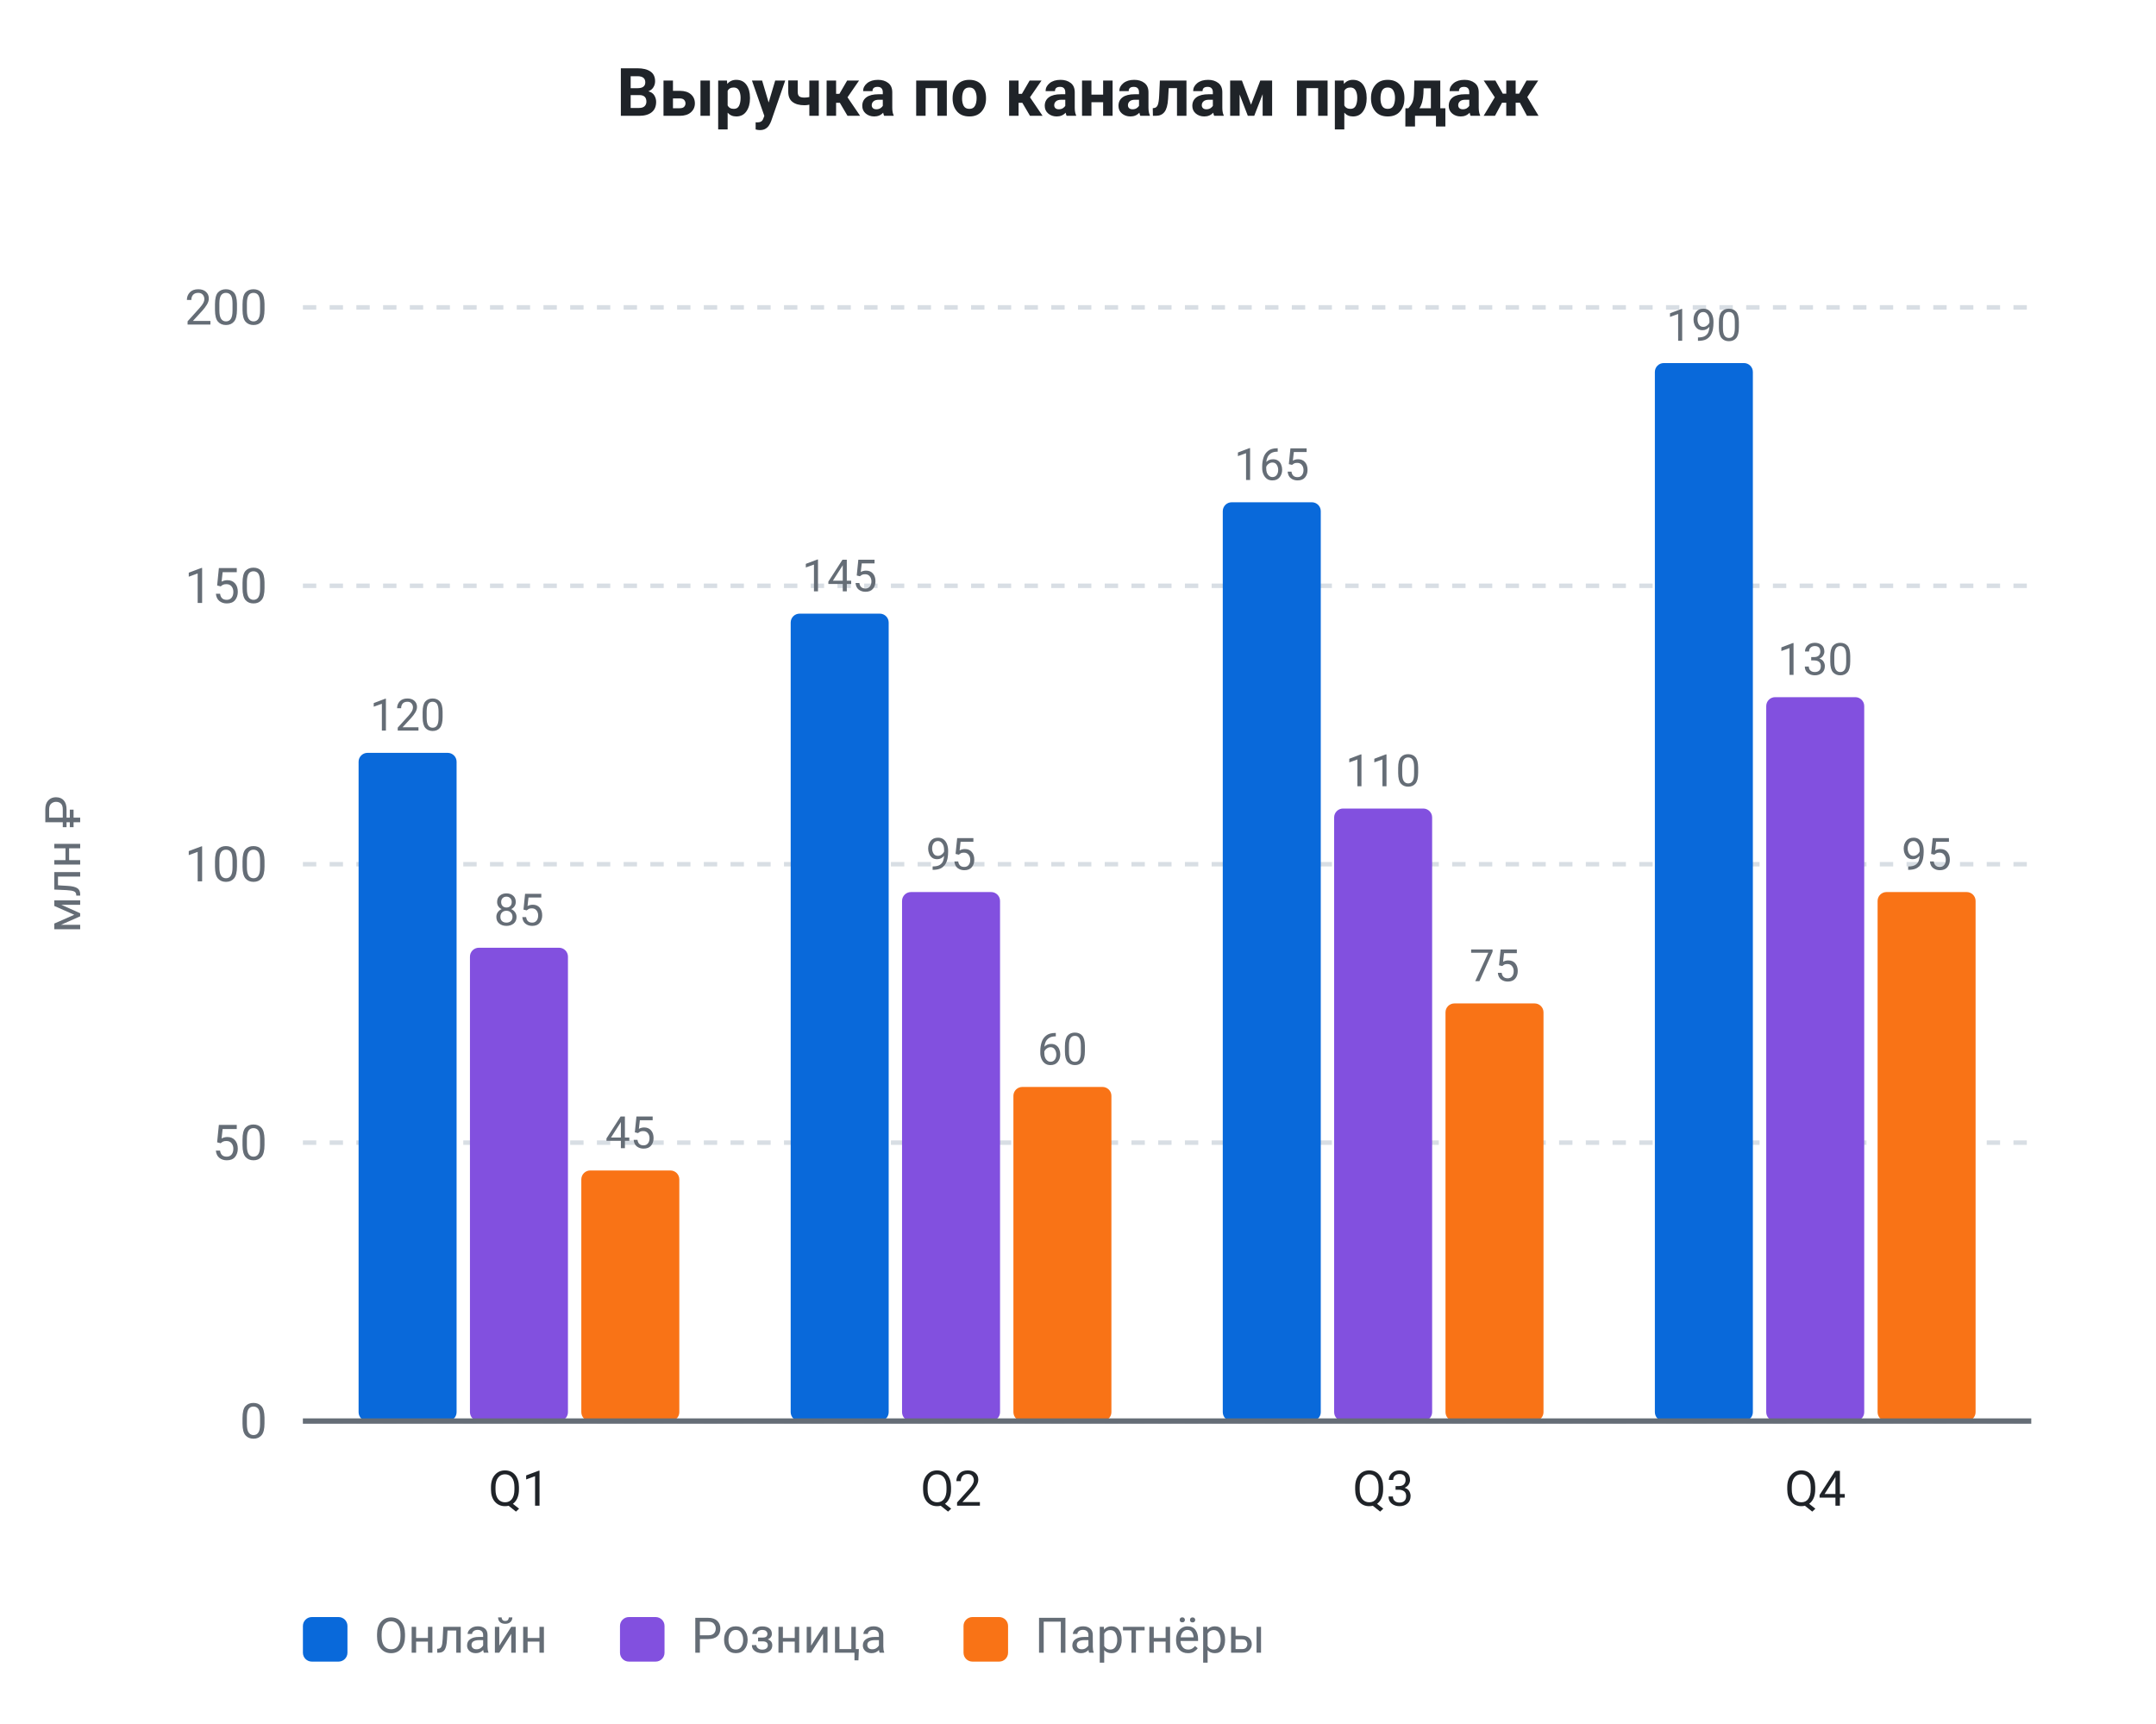
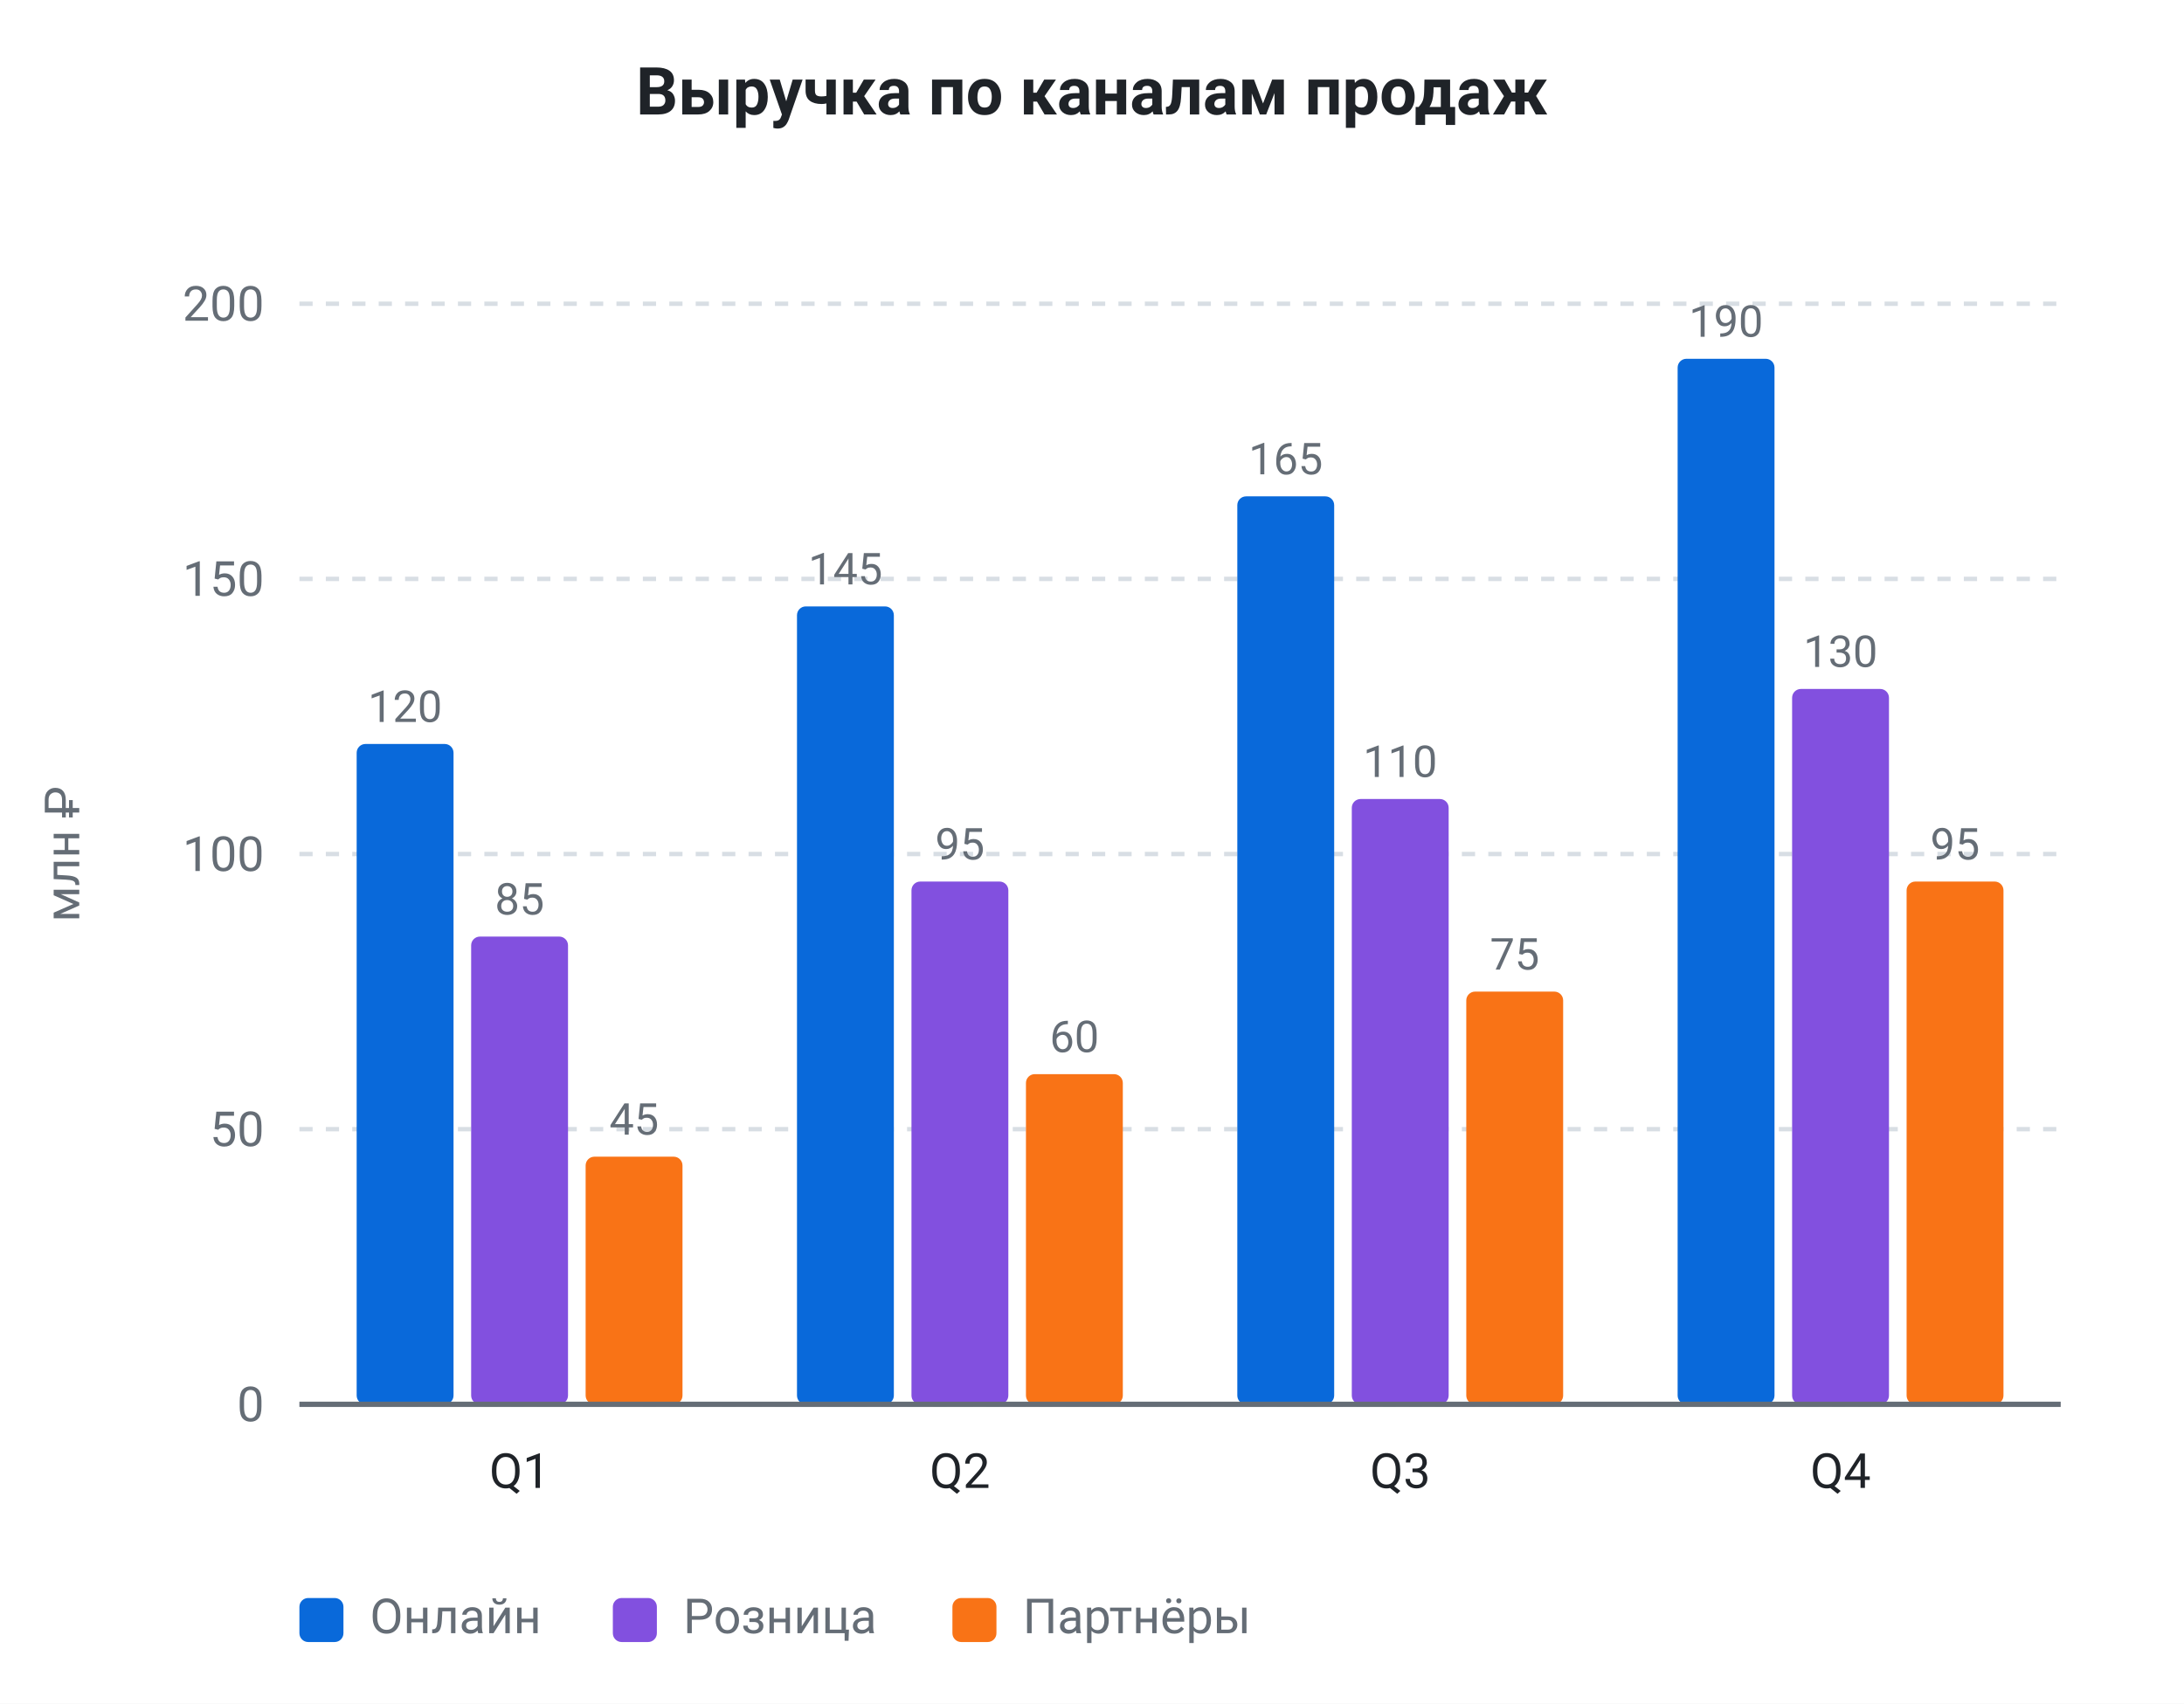
- <svg xmlns="http://www.w3.org/2000/svg" viewBox="0 0 484 387" width="484" height="387" role="img" font-family="system-ui, -apple-system, &quot;Segoe UI&quot;, Roboto, sans-serif">
-   <rect data-bg="canvas" x="0" y="0" width="484" height="387" fill="#ffffff" />
-   <text x="242" y="26" fill="#1f2328" font-size="15" text-anchor="middle" font-weight="600">Выручка по каналам продаж</text>
-   <line x1="68" y1="319" x2="456" y2="319" stroke="#d8dee4" stroke-width="1" stroke-dasharray="3 3" />
+ <svg xmlns="http://www.w3.org/2000/svg" viewBox="0 0 496 387" width="496" height="387" role="img" font-family="system-ui, -apple-system, &quot;Segoe UI&quot;, Roboto, sans-serif">
+   <rect data-bg="canvas" x="0" y="0" width="496" height="387" fill="#ffffff" />
+   <text x="248" y="26" fill="#1f2328" font-size="15" text-anchor="middle" font-weight="600">Выручка по каналам продаж</text>
+   <line x1="68" y1="319" x2="468" y2="319" stroke="#d8dee4" stroke-width="1" stroke-dasharray="3 3" />
  <text x="60" y="322.85" fill="#656d76" font-size="11" text-anchor="end">0</text>
-   <line x1="68" y1="256.5" x2="456" y2="256.5" stroke="#d8dee4" stroke-width="1" stroke-dasharray="3 3" />
+   <line x1="68" y1="256.5" x2="468" y2="256.5" stroke="#d8dee4" stroke-width="1" stroke-dasharray="3 3" />
  <text x="60" y="260.35" fill="#656d76" font-size="11" text-anchor="end">50</text>
-   <line x1="68" y1="194" x2="456" y2="194" stroke="#d8dee4" stroke-width="1" stroke-dasharray="3 3" />
+   <line x1="68" y1="194" x2="468" y2="194" stroke="#d8dee4" stroke-width="1" stroke-dasharray="3 3" />
  <text x="60" y="197.85" fill="#656d76" font-size="11" text-anchor="end">100</text>
-   <line x1="68" y1="131.5" x2="456" y2="131.5" stroke="#d8dee4" stroke-width="1" stroke-dasharray="3 3" />
+   <line x1="68" y1="131.5" x2="468" y2="131.5" stroke="#d8dee4" stroke-width="1" stroke-dasharray="3 3" />
  <text x="60" y="135.35" fill="#656d76" font-size="11" text-anchor="end">150</text>
-   <line x1="68" y1="69" x2="456" y2="69" stroke="#d8dee4" stroke-width="1" stroke-dasharray="3 3" />
+   <line x1="68" y1="69" x2="468" y2="69" stroke="#d8dee4" stroke-width="1" stroke-dasharray="3 3" />
  <text x="60" y="72.85" fill="#656d76" font-size="11" text-anchor="end">200</text>
  <text x="18" y="194" fill="#656d76" font-size="11" text-anchor="middle" transform="rotate(-90 18 194)">млн ₽</text>
-   <rect x="80.5" y="169" width="22" height="150" fill="#0969da" rx="2" data-bar="0-0" />
-   <text x="91.5" y="164" fill="#656d76" font-size="10" text-anchor="middle">120</text>
-   <rect x="105.5" y="212.75" width="22" height="106.25" fill="#8250df" rx="2" data-bar="0-1" />
-   <text x="116.5" y="207.75" fill="#656d76" font-size="10" text-anchor="middle">85</text>
-   <rect x="130.5" y="262.75" width="22" height="56.25" fill="#f97316" rx="2" data-bar="0-2" />
-   <text x="141.5" y="257.75" fill="#656d76" font-size="10" text-anchor="middle">45</text>
-   <text x="116.5" y="338" fill="#1f2328" font-size="11" text-anchor="middle">Q1</text>
-   <rect x="177.5" y="137.75" width="22" height="181.25" fill="#0969da" rx="2" data-bar="1-0" />
-   <text x="188.5" y="132.75" fill="#656d76" font-size="10" text-anchor="middle">145</text>
-   <rect x="202.5" y="200.25" width="22" height="118.75" fill="#8250df" rx="2" data-bar="1-1" />
-   <text x="213.5" y="195.25" fill="#656d76" font-size="10" text-anchor="middle">95</text>
-   <rect x="227.5" y="244" width="22" height="75" fill="#f97316" rx="2" data-bar="1-2" />
-   <text x="238.5" y="239" fill="#656d76" font-size="10" text-anchor="middle">60</text>
-   <text x="213.5" y="338" fill="#1f2328" font-size="11" text-anchor="middle">Q2</text>
-   <rect x="274.5" y="112.75" width="22" height="206.25" fill="#0969da" rx="2" data-bar="2-0" />
-   <text x="285.5" y="107.75" fill="#656d76" font-size="10" text-anchor="middle">165</text>
-   <rect x="299.5" y="181.5" width="22" height="137.5" fill="#8250df" rx="2" data-bar="2-1" />
-   <text x="310.5" y="176.5" fill="#656d76" font-size="10" text-anchor="middle">110</text>
-   <rect x="324.5" y="225.25" width="22" height="93.75" fill="#f97316" rx="2" data-bar="2-2" />
-   <text x="335.5" y="220.25" fill="#656d76" font-size="10" text-anchor="middle">75</text>
-   <text x="310.5" y="338" fill="#1f2328" font-size="11" text-anchor="middle">Q3</text>
-   <rect x="371.5" y="81.5" width="22" height="237.5" fill="#0969da" rx="2" data-bar="3-0" />
-   <text x="382.5" y="76.5" fill="#656d76" font-size="10" text-anchor="middle">190</text>
-   <rect x="396.5" y="156.5" width="22" height="162.5" fill="#8250df" rx="2" data-bar="3-1" />
-   <text x="407.5" y="151.5" fill="#656d76" font-size="10" text-anchor="middle">130</text>
-   <rect x="421.5" y="200.25" width="22" height="118.75" fill="#f97316" rx="2" data-bar="3-2" />
-   <text x="432.5" y="195.25" fill="#656d76" font-size="10" text-anchor="middle">95</text>
-   <text x="407.5" y="338" fill="#1f2328" font-size="11" text-anchor="middle">Q4</text>
-   <line x1="68" y1="319" x2="456" y2="319" stroke="#656d76" stroke-width="1.2" />
+   <rect x="81" y="169" width="22" height="150" fill="#0969da" rx="2" data-bar="0-0" />
+   <text x="92" y="164" fill="#656d76" font-size="10" text-anchor="middle">120</text>
+   <rect x="107" y="212.75" width="22" height="106.25" fill="#8250df" rx="2" data-bar="0-1" />
+   <text x="118" y="207.75" fill="#656d76" font-size="10" text-anchor="middle">85</text>
+   <rect x="133" y="262.75" width="22" height="56.25" fill="#f97316" rx="2" data-bar="0-2" />
+   <text x="144" y="257.75" fill="#656d76" font-size="10" text-anchor="middle">45</text>
+   <text x="118" y="338" fill="#1f2328" font-size="11" text-anchor="middle">Q1</text>
+   <rect x="181" y="137.75" width="22" height="181.25" fill="#0969da" rx="2" data-bar="1-0" />
+   <text x="192" y="132.75" fill="#656d76" font-size="10" text-anchor="middle">145</text>
+   <rect x="207" y="200.25" width="22" height="118.75" fill="#8250df" rx="2" data-bar="1-1" />
+   <text x="218" y="195.25" fill="#656d76" font-size="10" text-anchor="middle">95</text>
+   <rect x="233" y="244" width="22" height="75" fill="#f97316" rx="2" data-bar="1-2" />
+   <text x="244" y="239" fill="#656d76" font-size="10" text-anchor="middle">60</text>
+   <text x="218" y="338" fill="#1f2328" font-size="11" text-anchor="middle">Q2</text>
+   <rect x="281" y="112.75" width="22" height="206.25" fill="#0969da" rx="2" data-bar="2-0" />
+   <text x="292" y="107.75" fill="#656d76" font-size="10" text-anchor="middle">165</text>
+   <rect x="307" y="181.5" width="22" height="137.5" fill="#8250df" rx="2" data-bar="2-1" />
+   <text x="318" y="176.5" fill="#656d76" font-size="10" text-anchor="middle">110</text>
+   <rect x="333" y="225.25" width="22" height="93.75" fill="#f97316" rx="2" data-bar="2-2" />
+   <text x="344" y="220.25" fill="#656d76" font-size="10" text-anchor="middle">75</text>
+   <text x="318" y="338" fill="#1f2328" font-size="11" text-anchor="middle">Q3</text>
+   <rect x="381" y="81.5" width="22" height="237.5" fill="#0969da" rx="2" data-bar="3-0" />
+   <text x="392" y="76.5" fill="#656d76" font-size="10" text-anchor="middle">190</text>
+   <rect x="407" y="156.5" width="22" height="162.5" fill="#8250df" rx="2" data-bar="3-1" />
+   <text x="418" y="151.5" fill="#656d76" font-size="10" text-anchor="middle">130</text>
+   <rect x="433" y="200.25" width="22" height="118.75" fill="#f97316" rx="2" data-bar="3-2" />
+   <text x="444" y="195.25" fill="#656d76" font-size="10" text-anchor="middle">95</text>
+   <text x="418" y="338" fill="#1f2328" font-size="11" text-anchor="middle">Q4</text>
+   <line x1="68" y1="319" x2="468" y2="319" stroke="#656d76" stroke-width="1.2" />
  <rect x="68" y="363" width="10" height="10" fill="#0969da" rx="2" />
  <text x="84" y="371" fill="#656d76" font-size="11" text-anchor="start">Онлайн</text>
  <rect x="139.18" y="363" width="10" height="10" fill="#8250df" rx="2" />
  <text x="155.18" y="371" fill="#656d76" font-size="11" text-anchor="start">Розница</text>
  <rect x="216.3" y="363" width="10" height="10" fill="#f97316" rx="2" />
  <text x="232.3" y="371" fill="#656d76" font-size="11" text-anchor="start">Партнёры</text>
</svg>
